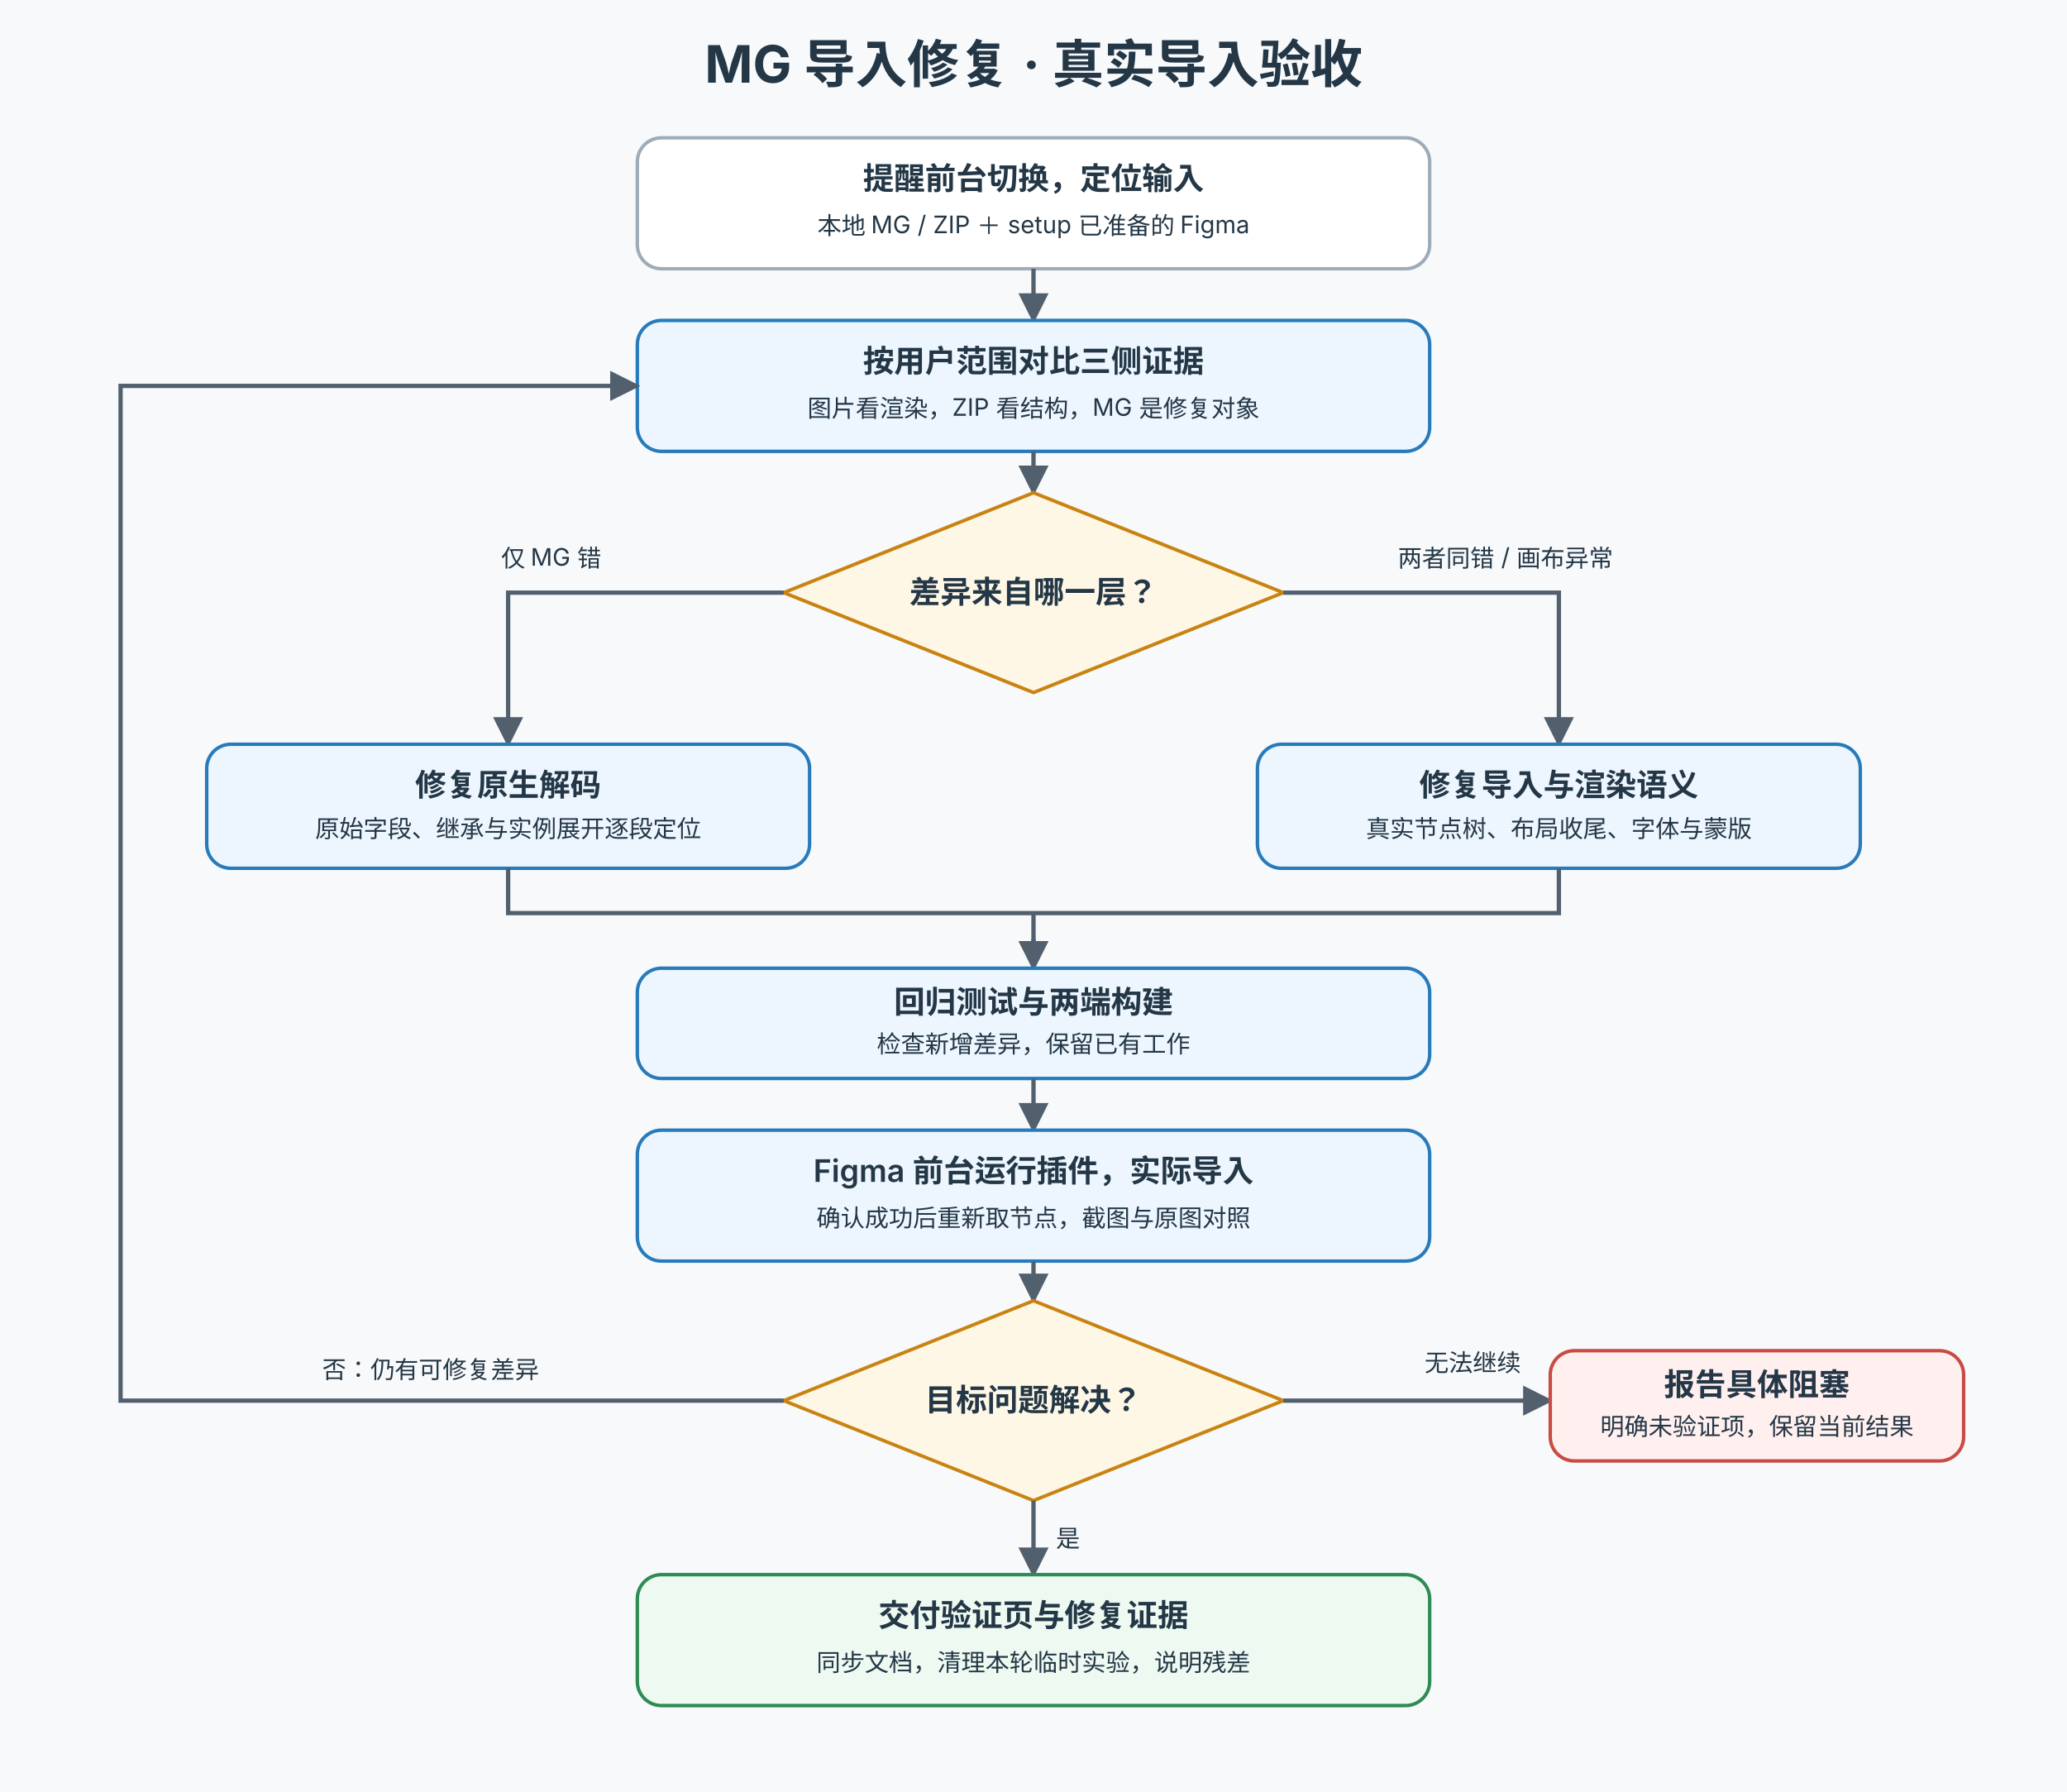
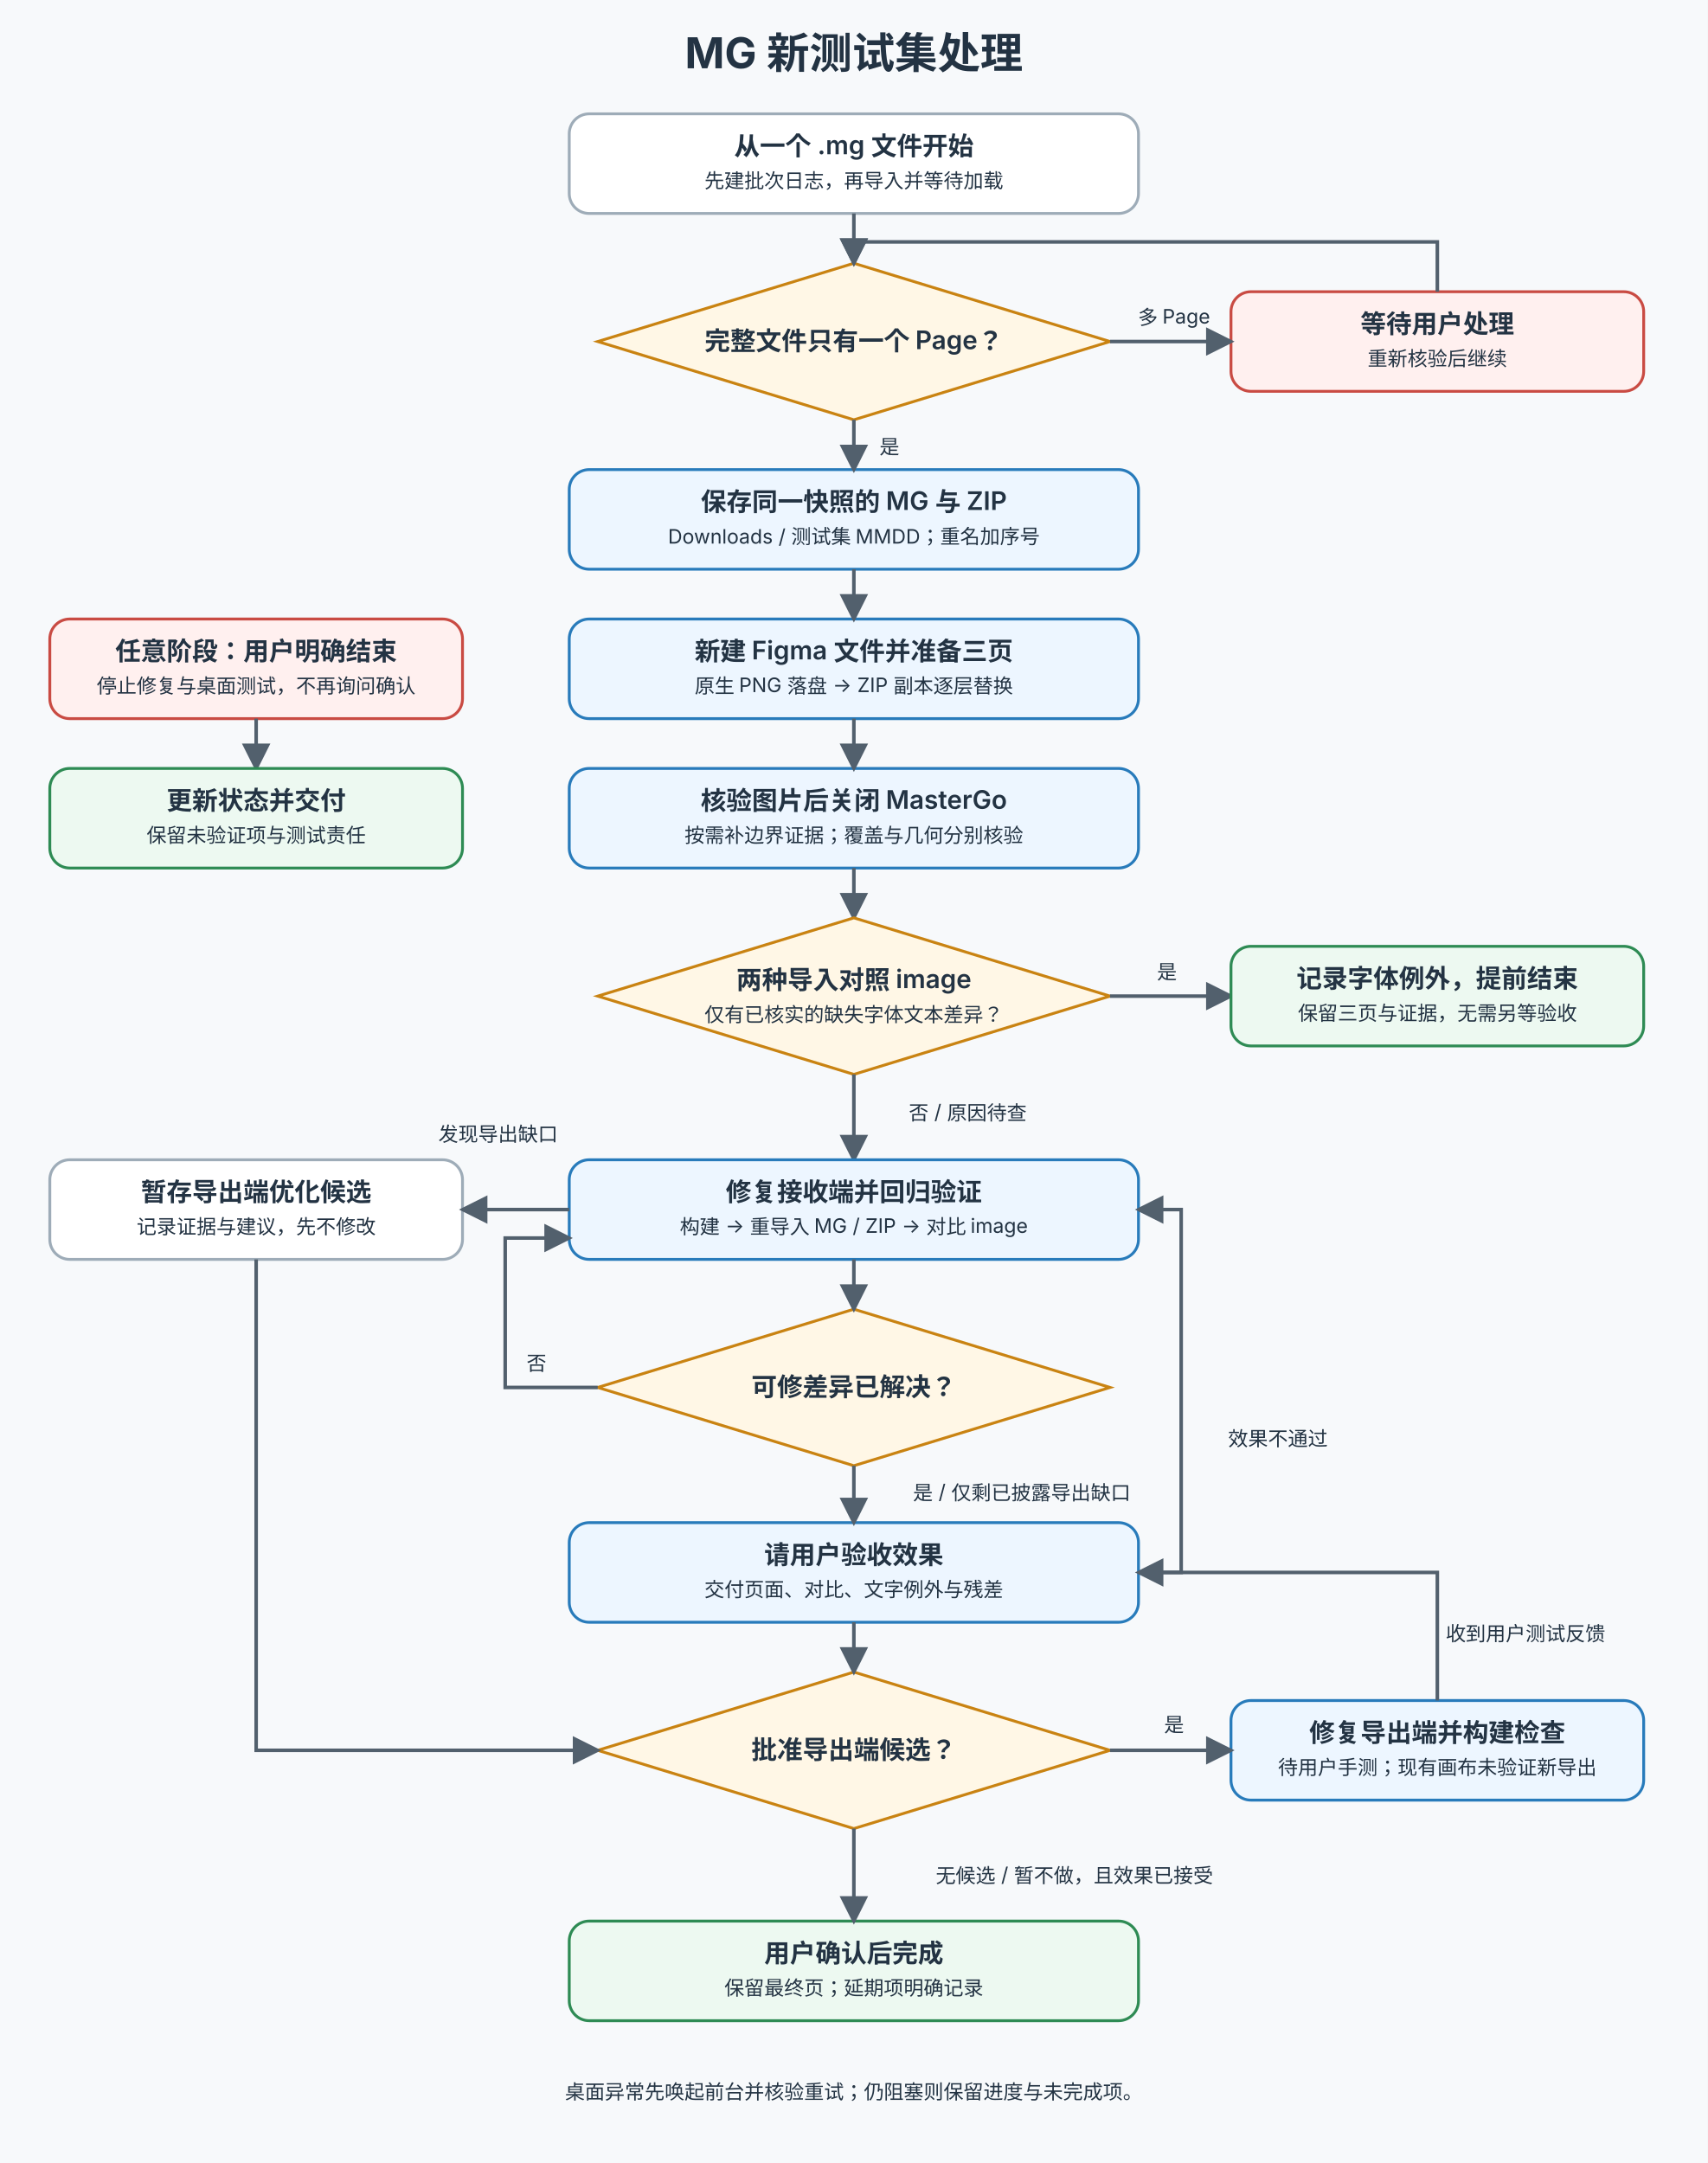
- <svg xmlns="http://www.w3.org/2000/svg" viewBox="0 0 1200 1040" role="img" aria-labelledby="title desc">
-   <style>text{font-family:-apple-system,BlinkMacSystemFont,"PingFang SC",sans-serif;fill:#243746;text-anchor:middle} .title{font-size:30px;font-weight:700}.label{font-size:18px;font-weight:600}.note{font-size:14px}.box{stroke-width:2;rx:14}.input{fill:#fff;stroke:#9eacb8}.step{fill:#edf6ff;stroke:#287bbb}.decision{fill:#fff7e6;stroke:#c98312;stroke-width:2}.done{fill:#edf9f1;stroke:#2e8b54}.stop{fill:#fff0ef;stroke:#c94b43}.line{fill:none;stroke:#52606d;stroke-width:2.5;marker-end:url(#arrow)}</style>
+ <svg xmlns="http://www.w3.org/2000/svg" width="1200" height="1520" viewBox="0 0 1200 1520" role="img">
  <defs>
-     <marker id="arrow" viewBox="0 0 10 10" refX="9" refY="5" markerWidth="7" markerHeight="7" orient="auto-start-reverse">
-       <path d="M0 0 L10 5 L0 10Z" fill="#52606d" />
+     <marker id="arrow" markerWidth="8" markerHeight="8" refX="7" refY="4" orient="auto">
+       <path d="M0 0 L8 4 L0 8Z" fill="#52606d" />
    </marker>
  </defs>
-   <rect width="1200" height="1040" fill="#f7f9fb" />
-   <text x="600" y="48" class="title">MG 导入修复 · 真实导入验收</text>
-   <rect x="370" y="80" width="460" height="76" class="box input" />
-   <text x="600" y="110" class="label">提醒前台切换，定位输入</text>
-   <text x="600" y="136" class="note">本地 MG / ZIP ＋ setup 已准备的 Figma</text>
-   <path d="M600 156V186" class="line" />
-   <rect x="370" y="186" width="460" height="76" class="box step" />
-   <text x="600" y="216" class="label">按用户范围对比三侧证据</text>
-   <text x="600" y="242" class="note">图片看渲染，ZIP 看结构，MG 是修复对象</text>
-   <path d="M600 262V286" class="line" />
-   <polygon points="600,286 745,344 600,402 455,344" class="decision" />
-   <text x="600" y="350" class="label">差异来自哪一层？</text>
-   <path d="M455 344H295V432" class="line" />
-   <text x="320" y="329" class="note">仅 MG 错</text>
-   <path d="M745 344H905V432" class="line" />
-   <text x="874" y="329" class="note">两者同错 / 画布异常</text>
-   <rect x="120" y="432" width="350" height="72" class="box step" />
-   <text x="295" y="462" class="label">修复原生解码</text>
-   <text x="295" y="486" class="note">原始字段、继承与实例展开逐段定位</text>
-   <rect x="730" y="432" width="350" height="72" class="box step" />
-   <text x="905" y="462" class="label">修复导入与渲染语义</text>
-   <text x="905" y="486" class="note">真实节点树、布局收尾、字体与蒙版</text>
-   <path d="M295 504V530H600V555M905 504V530H600" fill="none" stroke="#52606d" stroke-width="2.5" />
-   <path d="M600 545V562" class="line" />
-   <rect x="370" y="562" width="460" height="64" class="box step" />
-   <text x="600" y="588" class="label">回归测试与两端构建</text>
-   <text x="600" y="611" class="note">检查新增差异，保留已有工作</text>
-   <path d="M600 626V656" class="line" />
-   <rect x="370" y="656" width="460" height="76" class="box step" />
-   <text x="600" y="686" class="label">Figma 前台运行插件，实际导入</text>
-   <text x="600" y="712" class="note">确认成功后重新取节点，截图与原图对照</text>
-   <path d="M600 732V755" class="line" />
-   <polygon points="600,755 745,813 600,871 455,813" class="decision" />
-   <text x="600" y="819" class="label">目标问题解决？</text>
-   <path d="M455 813H70V224H370" class="line" />
-   <text x="250" y="800" class="note">否：仍有可修复差异</text>
-   <path d="M745 813H900" class="line" />
-   <text x="855" y="796" class="note">无法继续</text>
-   <rect x="900" y="784" width="240" height="64" class="box stop" />
-   <text x="1020" y="810" class="label">报告具体阻塞</text>
-   <text x="1020" y="833" class="note">明确未验证项，保留当前结果</text>
-   <path d="M600 871V914" class="line" />
-   <text x="620" y="898" class="note">是</text>
-   <rect x="370" y="914" width="460" height="76" class="box done" />
-   <text x="600" y="944" class="label">交付验证页与修复证据</text>
-   <text x="600" y="970" class="note">同步文档，清理本轮临时实验，说明残差</text>
+   <style>text{font-family:-apple-system,BlinkMacSystemFont,'PingFang SC',sans-serif;fill:#233343;text-anchor:middle}.title{font-size:30px;font-weight:700}.node{font-size:18px;font-weight:600}.small{font-size:14px}.edge{fill:none;stroke:#52606d;stroke-width:2.5;marker-end:url(#arrow)}</style>
+   <path fill="#f7f9fb" d="M0 0H1200V1520H0Z" />
+   <text class="title" x="600" y="48">MG 新测试集处理</text>
+   <rect x="400" y="80" width="400" height="70" rx="14" fill="#fff" stroke="#9eacb8" stroke-width="2" />
+   <text class="node" x="600.0" y="109">从一个 .mg 文件开始</text>
+   <text class="small" x="600.0" y="132">先建批次日志，再导入并等待加载</text>
+   <path d="M600 185 L780 240 L600 295 L420 240Z" fill="#fff7e6" stroke="#c98312" stroke-width="2" />
+   <text class="node" x="600" y="246">完整文件只有一个 Page？</text>
+   <path class="edge" d="M600 150V185" />
+   <rect x="865" y="205" width="290" height="70" rx="14" fill="#fff0ef" stroke="#c94b43" stroke-width="2" />
+   <text class="node" x="1010.0" y="234">等待用户处理</text>
+   <text class="small" x="1010.0" y="257">重新核验后继续</text>
+   <path class="edge" d="M780 240H865" />
+   <text class="small" x="825" y="228">多 Page</text>
+   <path class="edge" d="M1010 205V170H600V185" />
+   <rect x="400" y="330" width="400" height="70" rx="14" fill="#edf6ff" stroke="#287bbb" stroke-width="2" />
+   <text class="node" x="600.0" y="359">保存同一快照的 MG 与 ZIP</text>
+   <text class="small" x="600.0" y="382">Downloads / 测试集 MMDD；重名加序号</text>
+   <path class="edge" d="M600 295V330" />
+   <text class="small" x="625" y="319">是</text>
+   <rect x="400" y="435" width="400" height="70" rx="14" fill="#edf6ff" stroke="#287bbb" stroke-width="2" />
+   <text class="node" x="600.0" y="464">新建 Figma 文件并准备三页</text>
+   <text class="small" x="600.0" y="487">原生 PNG 落盘 → ZIP 副本逐层替换</text>
+   <path class="edge" d="M600 400V435" />
+   <rect x="400" y="540" width="400" height="70" rx="14" fill="#edf6ff" stroke="#287bbb" stroke-width="2" />
+   <text class="node" x="600.0" y="569">核验图片后关闭 MasterGo</text>
+   <text class="small" x="600.0" y="592">按需补边界证据；覆盖与几何分别核验</text>
+   <path class="edge" d="M600 505V540" />
+   <path class="edge" d="M600 610V645" />
+   <path d="M600 645 L780 700 L600 755 L420 700Z" fill="#fff7e6" stroke="#c98312" stroke-width="2" />
+   <text class="node" x="600" y="695">两种导入对照 image</text>
+   <text class="small" x="600" y="718">仅有已核实的缺失字体文本差异？</text>
+   <path class="edge" d="M780 700H865" />
+   <text class="small" x="820" y="688">是</text>
+   <rect x="865" y="665" width="290" height="70" rx="14" fill="#edf9f1" stroke="#2e8b54" stroke-width="2" />
+   <text class="node" x="1010" y="694">记录字体例外，提前结束</text>
+   <text class="small" x="1010" y="717">保留三页与证据，无需另等验收</text>
+   <path class="edge" d="M600 755V815" />
+   <text class="small" x="680" y="787">否 / 原因待查</text>
+   <rect x="35" y="435" width="290" height="70" rx="14" fill="#fff0ef" stroke="#c94b43" stroke-width="2" />
+   <text class="node" x="180" y="464">任意阶段：用户明确结束</text>
+   <text class="small" x="180" y="487">停止修复与桌面测试，不再询问确认</text>
+   <path class="edge" d="M180 505V540" />
+   <rect x="35" y="540" width="290" height="70" rx="14" fill="#edf9f1" stroke="#2e8b54" stroke-width="2" />
+   <text class="node" x="180" y="569">更新状态并交付</text>
+   <text class="small" x="180" y="592">保留未验证项与测试责任</text>
+   <g transform="translate(0 170)">
+     <rect x="400" y="645" width="400" height="70" rx="14" fill="#edf6ff" stroke="#287bbb" stroke-width="2" />
+     <text class="node" x="600.0" y="674">修复接收端并回归验证</text>
+     <text class="small" x="600.0" y="697">构建 → 重导入 MG / ZIP → 对比 image</text>
+     <rect x="35" y="645" width="290" height="70" rx="14" fill="#fff" stroke="#9eacb8" stroke-width="2" />
+     <text class="node" x="180.0" y="674">暂存导出端优化候选</text>
+     <text class="small" x="180.0" y="697">记录证据与建议，先不修改</text>
+     <path class="edge" d="M400 680H325" />
+     <text class="small" x="350" y="632">发现导出缺口</text>
+     <path d="M600 750 L780 805 L600 860 L420 805Z" fill="#fff7e6" stroke="#c98312" stroke-width="2" />
+     <text class="node" x="600" y="811">可修差异已解决？</text>
+     <path class="edge" d="M600 715V750" />
+     <path class="edge" d="M420 805H355V700H400" />
+     <text class="small" x="377" y="793">否</text>
+     <rect x="400" y="900" width="400" height="70" rx="14" fill="#edf6ff" stroke="#287bbb" stroke-width="2" />
+     <text class="node" x="600.0" y="929">请用户验收效果</text>
+     <text class="small" x="600.0" y="952">交付页面、对比、文字例外与残差</text>
+     <path class="edge" d="M600 860V900" />
+     <text class="small" x="718" y="884">是 / 仅剩已披露导出缺口</text>
+     <path class="edge" d="M800 935H830V680H800" />
+     <text class="small" x="898" y="846">效果不通过</text>
+     <path d="M600 1005 L780 1060 L600 1115 L420 1060Z" fill="#fff7e6" stroke="#c98312" stroke-width="2" />
+     <text class="node" x="600" y="1066">批准导出端候选？</text>
+     <path class="edge" d="M600 970V1005" />
+     <path class="edge" d="M180 715V1060H420" />
+     <rect x="865" y="1025" width="290" height="70" rx="14" fill="#edf6ff" stroke="#287bbb" stroke-width="2" />
+     <text class="node" x="1010.0" y="1054">修复导出端并构建检查</text>
+     <text class="small" x="1010.0" y="1077">待用户手测；现有画布未验证新导出</text>
+     <path class="edge" d="M780 1060H865" />
+     <text class="small" x="825" y="1047">是</text>
+     <path class="edge" d="M1010 1025V935H800" />
+     <text class="small" x="1072" y="983">收到用户测试反馈</text>
+     <rect x="400" y="1180" width="400" height="70" rx="14" fill="#edf9f1" stroke="#2e8b54" stroke-width="2" />
+     <text class="node" x="600.0" y="1209">用户确认后完成</text>
+     <text class="small" x="600.0" y="1232">保留最终页；延期项明确记录</text>
+     <path class="edge" d="M600 1115V1180" />
+     <text class="small" x="755" y="1153">无候选 / 暂不做，且效果已接受</text>
+     <text class="small" x="600" y="1305">桌面异常先唤起前台并核验重试；仍阻塞则保留进度与未完成项。</text>
+   </g>
</svg>
